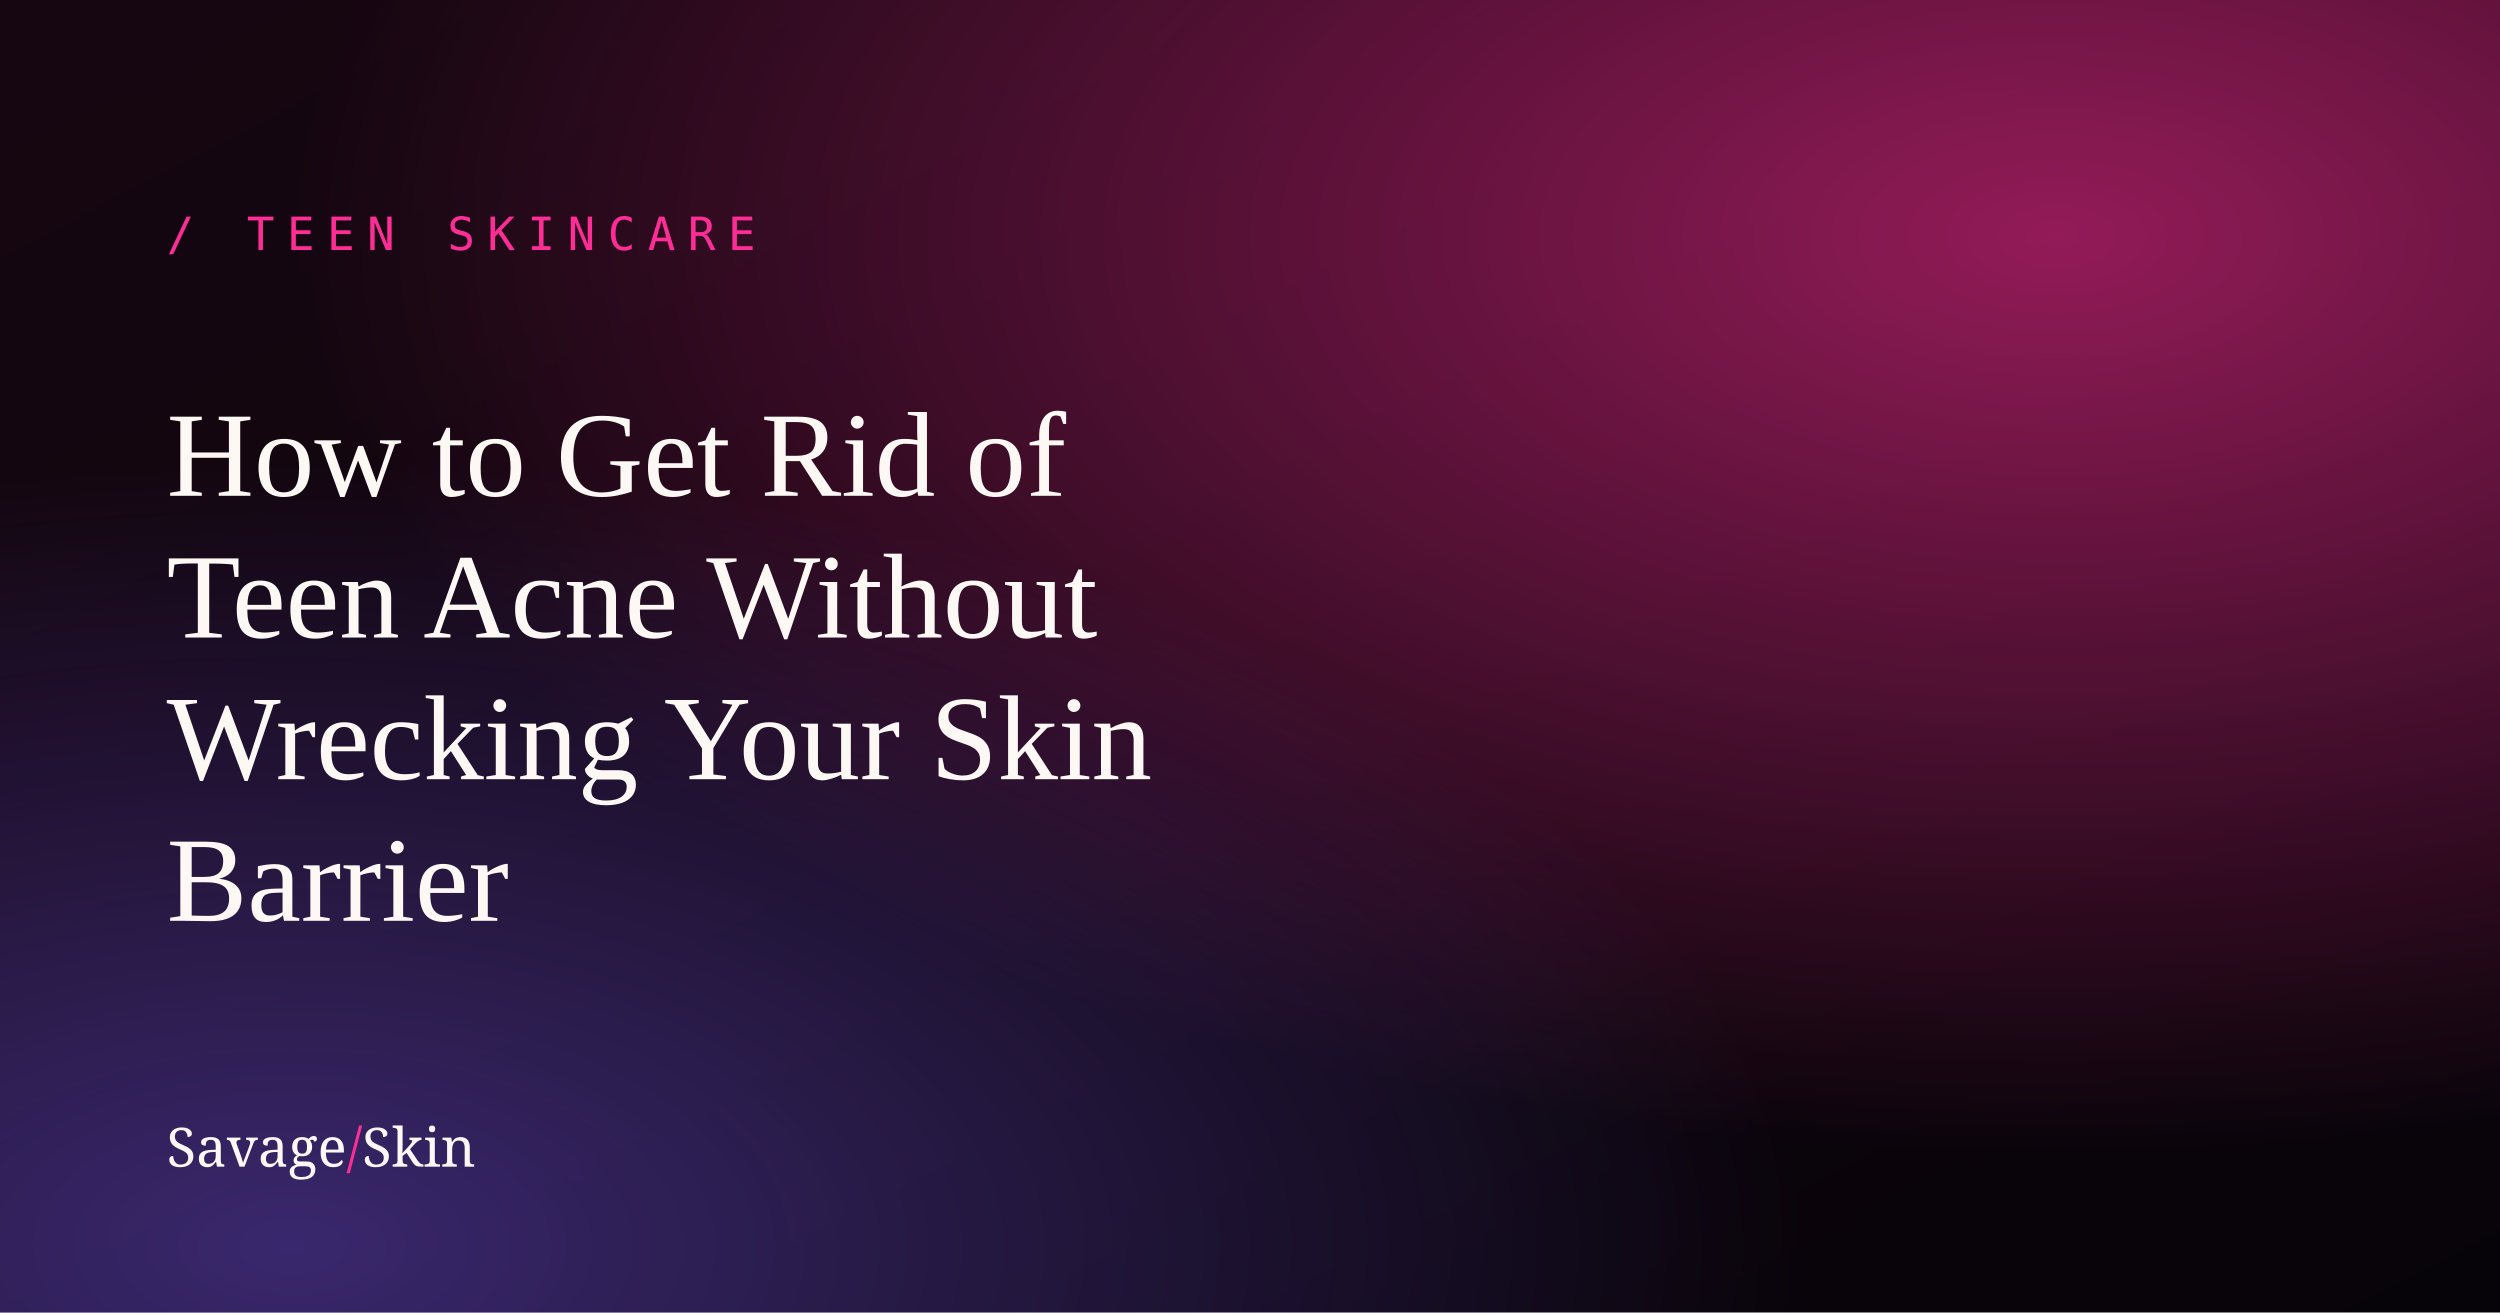
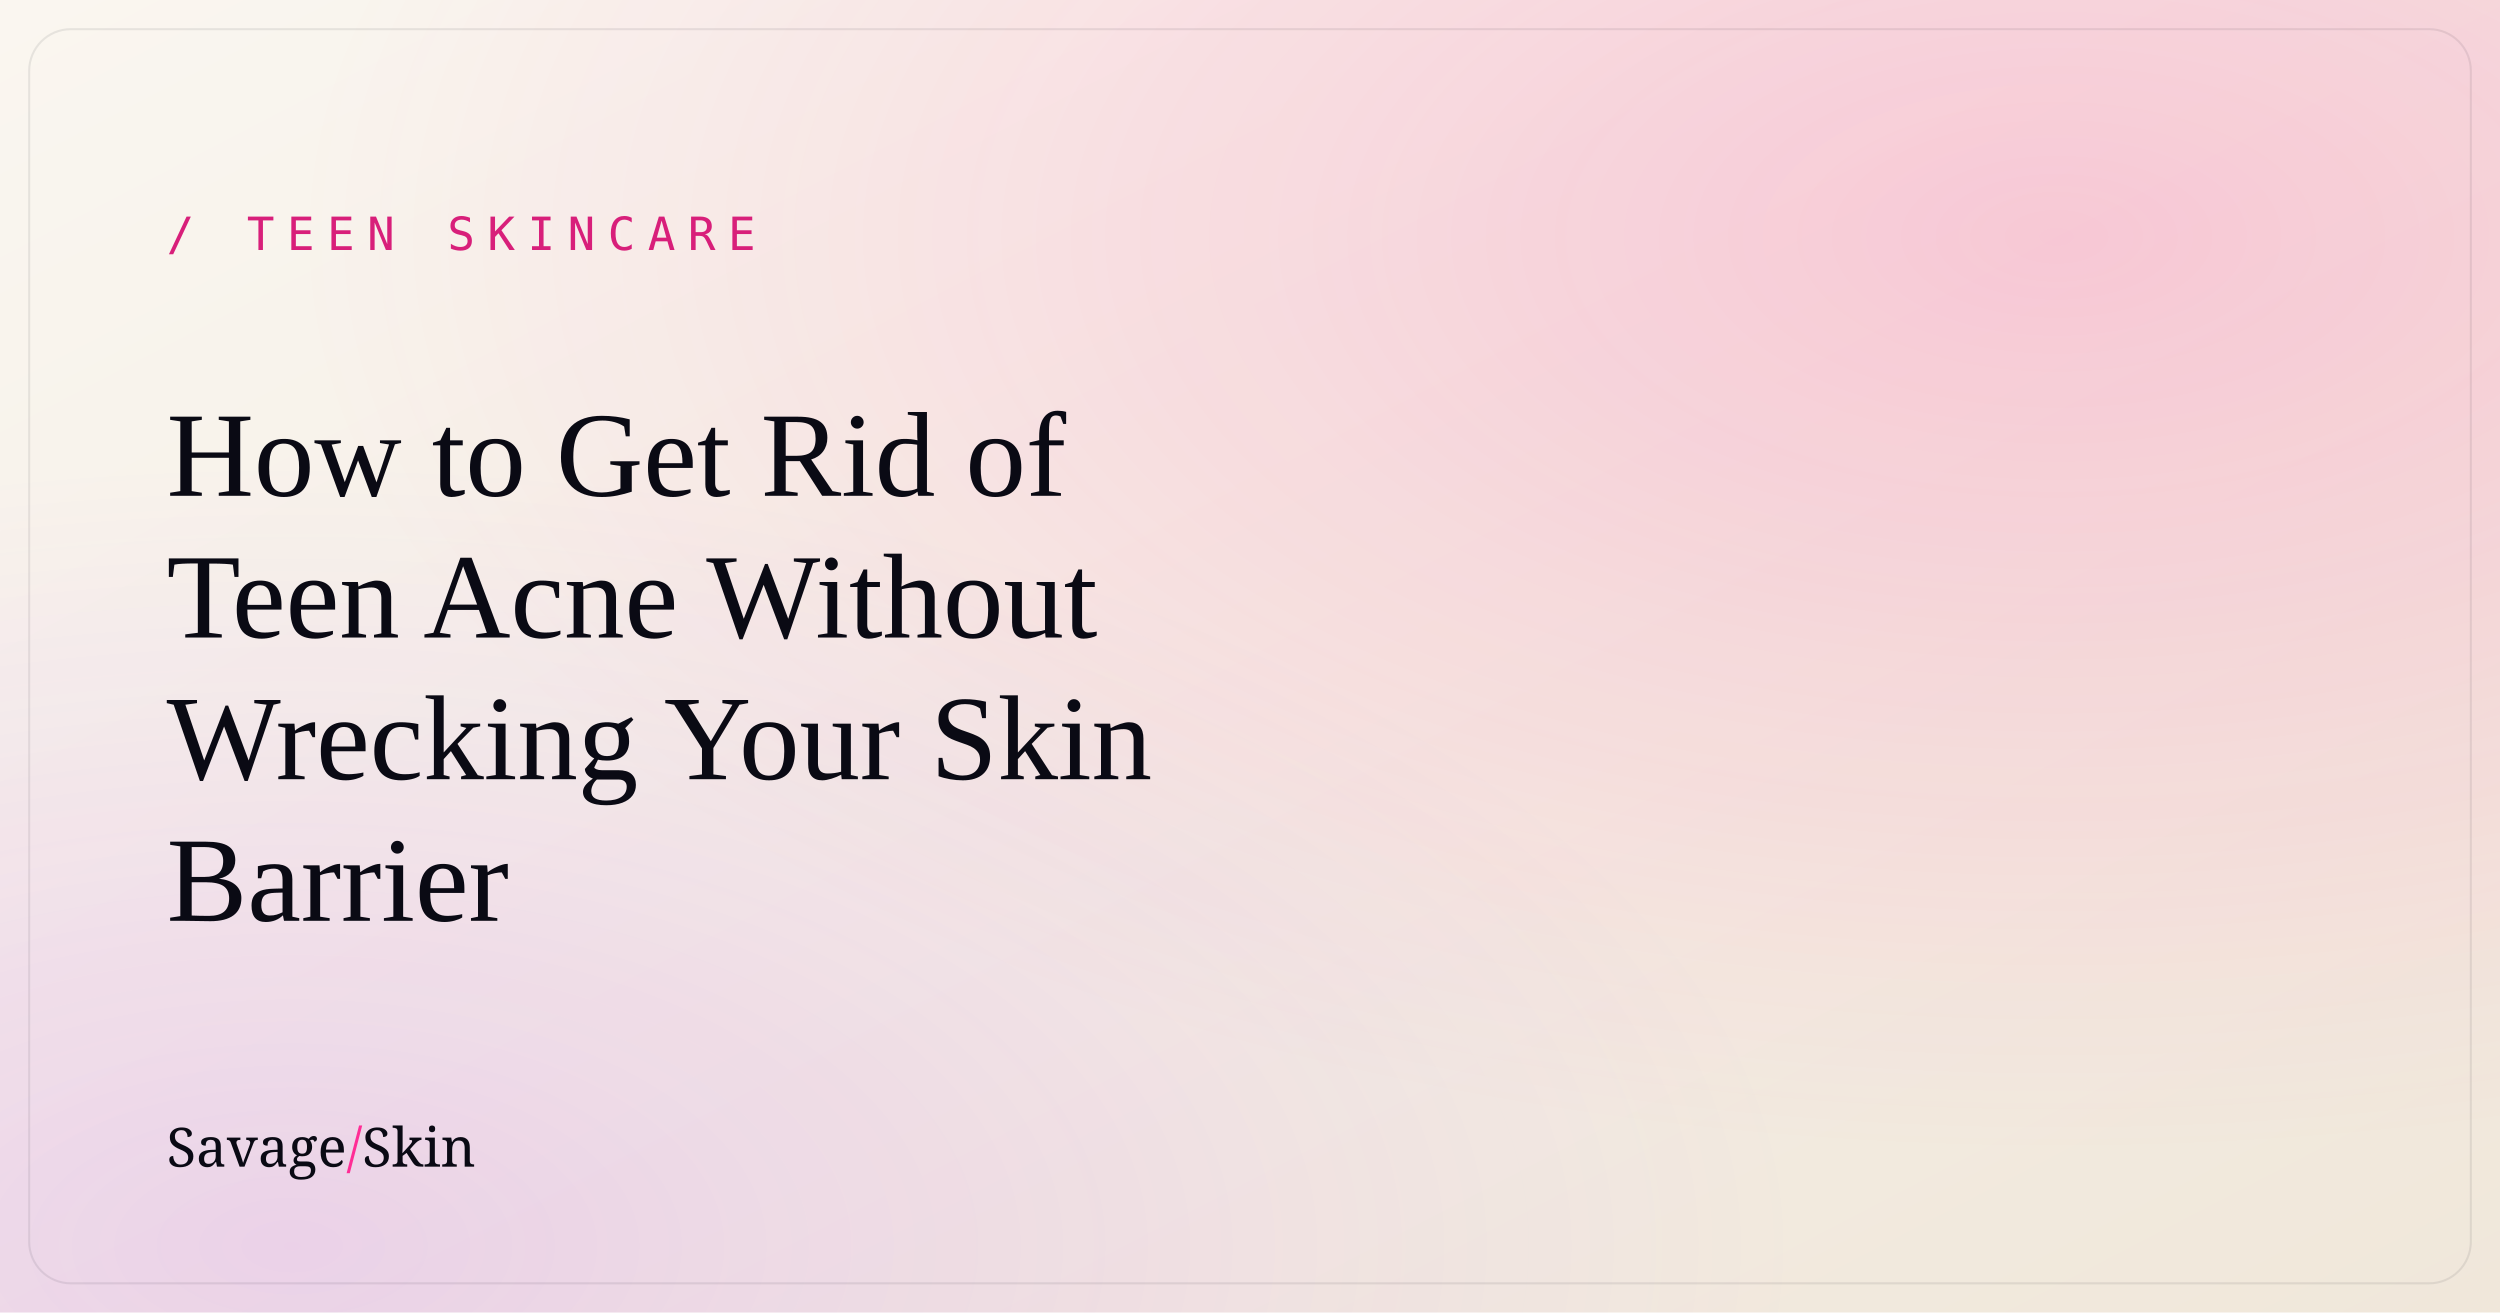
<svg xmlns="http://www.w3.org/2000/svg" viewBox="0 0 1200 630" width="1200" height="630" role="img">
  <defs>
    <linearGradient id="bg" x1="0" y1="0" x2="1" y2="1">
-       <stop offset="0" stop-color="#160611" />
-       <stop offset="1" stop-color="#070409" />
+       <stop offset="0" stop-color="#faf6f0" />
+       <stop offset="1" stop-color="#f0e7da" />
    </linearGradient>
    <radialGradient id="glow" cx="0.82" cy="0.18" r="0.7">
-       <stop offset="0" stop-color="#ff2d95" stop-opacity="0.55" />
+       <stop offset="0" stop-color="#ff2d95" stop-opacity="0.20" />
      <stop offset="1" stop-color="#ff2d95" stop-opacity="0" />
    </radialGradient>
    <radialGradient id="glow2" cx="0.12" cy="0.95" r="0.6">
-       <stop offset="0" stop-color="#7b5cff" stop-opacity="0.4" />
-       <stop offset="1" stop-color="#7b5cff" stop-opacity="0" />
+       <stop offset="0" stop-color="#b026ff" stop-opacity="0.14" />
+       <stop offset="1" stop-color="#b026ff" stop-opacity="0" />
    </radialGradient>
  </defs>
  <rect width="1200" height="630" fill="url(#bg)" />
  <rect width="1200" height="630" fill="url(#glow)" />
  <rect width="1200" height="630" fill="url(#glow2)" />
-   <text x="80" y="120" font-family="'JetBrains Mono', monospace" font-size="22" letter-spacing="6" fill="#ff2d95">/ TEEN SKINCARE</text>
-   <text font-family="Georgia, 'Times New Roman', serif" font-size="58" font-weight="500" fill="#fdf8f4">
+   <rect x="14" y="14" width="1172" height="602" rx="20" fill="none" stroke="#0a0a14" stroke-opacity="0.08" />
+   <text x="80" y="120" font-family="'JetBrains Mono', monospace" font-size="22" letter-spacing="6" fill="#d81f7a">/ TEEN SKINCARE</text>
+   <text font-family="Georgia, 'Times New Roman', serif" font-size="58" font-weight="500" fill="#0a0a14">
    <tspan x="80" y="238">How to Get Rid of</tspan>
    <tspan x="80" y="306">Teen Acne Without</tspan>
    <tspan x="80" y="374">Wrecking Your Skin</tspan>
    <tspan x="80" y="442">Barrier</tspan>
  </text>
-   <text x="80" y="560" font-family="Georgia, serif" font-size="26" fill="#fdf8f4">Savage<tspan fill="#ff2d95">/</tspan>Skin</text>
+   <text x="80" y="560" font-family="Georgia, serif" font-size="26" fill="#0a0a14">Savage<tspan fill="#ff2d95">/</tspan>Skin</text>
</svg>
